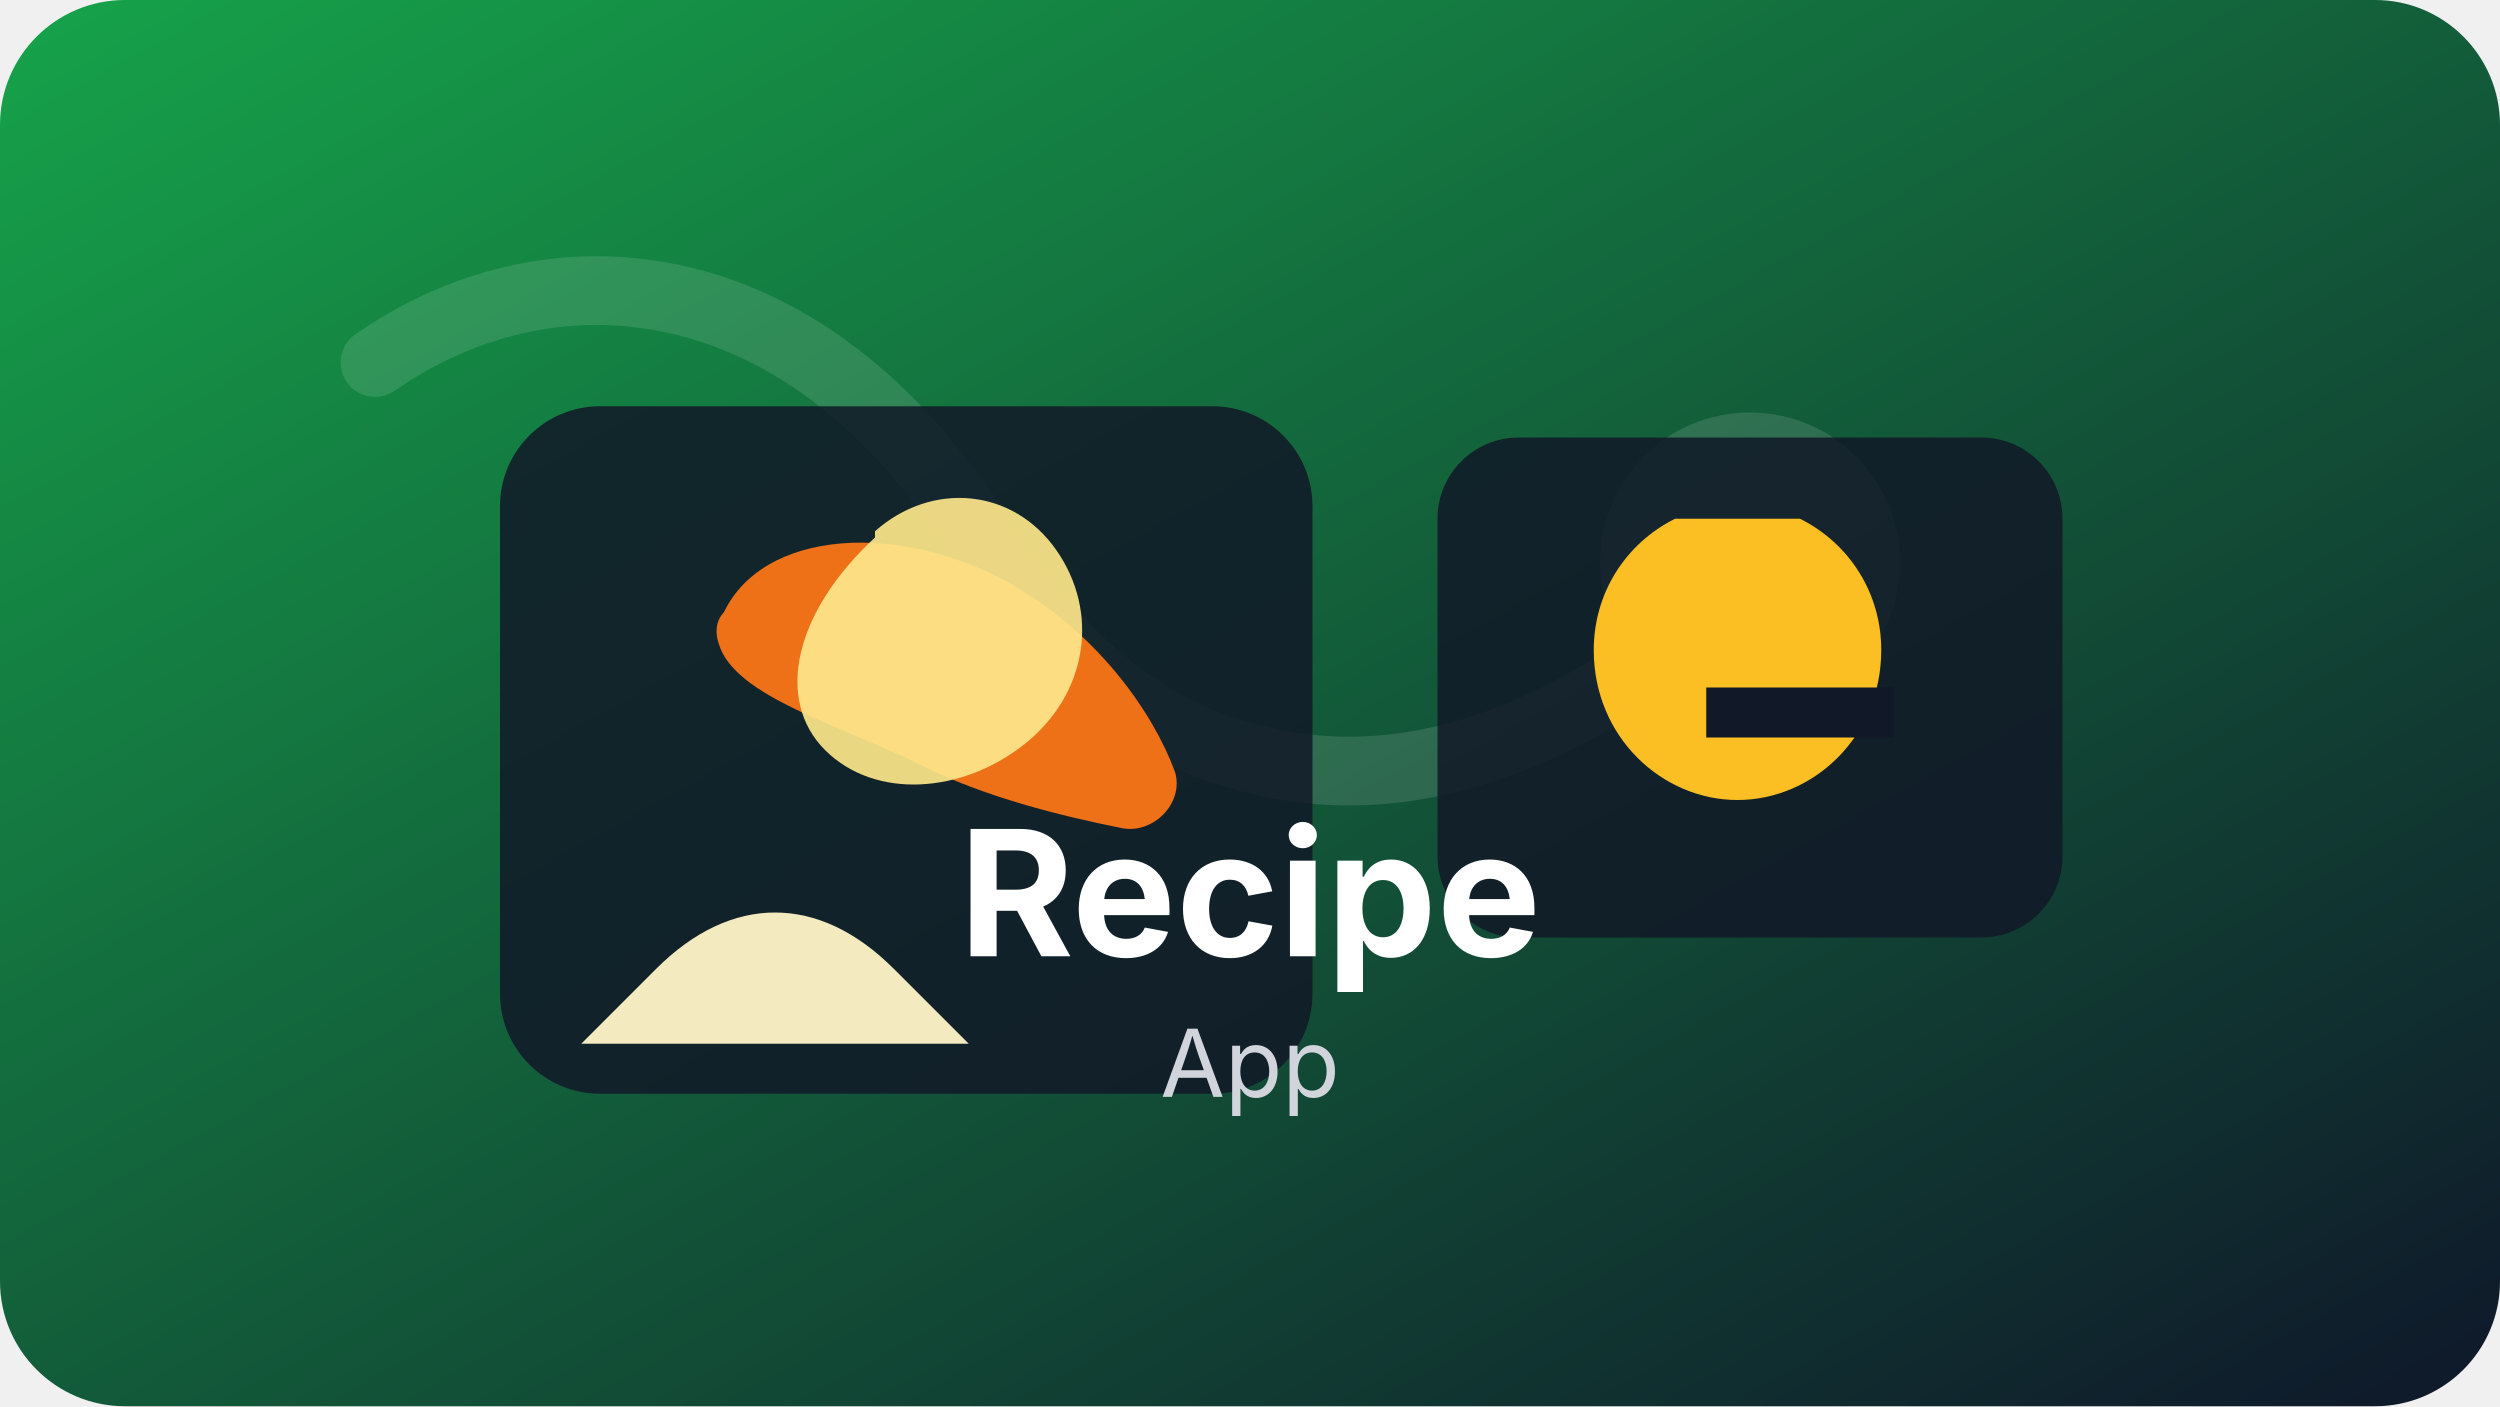
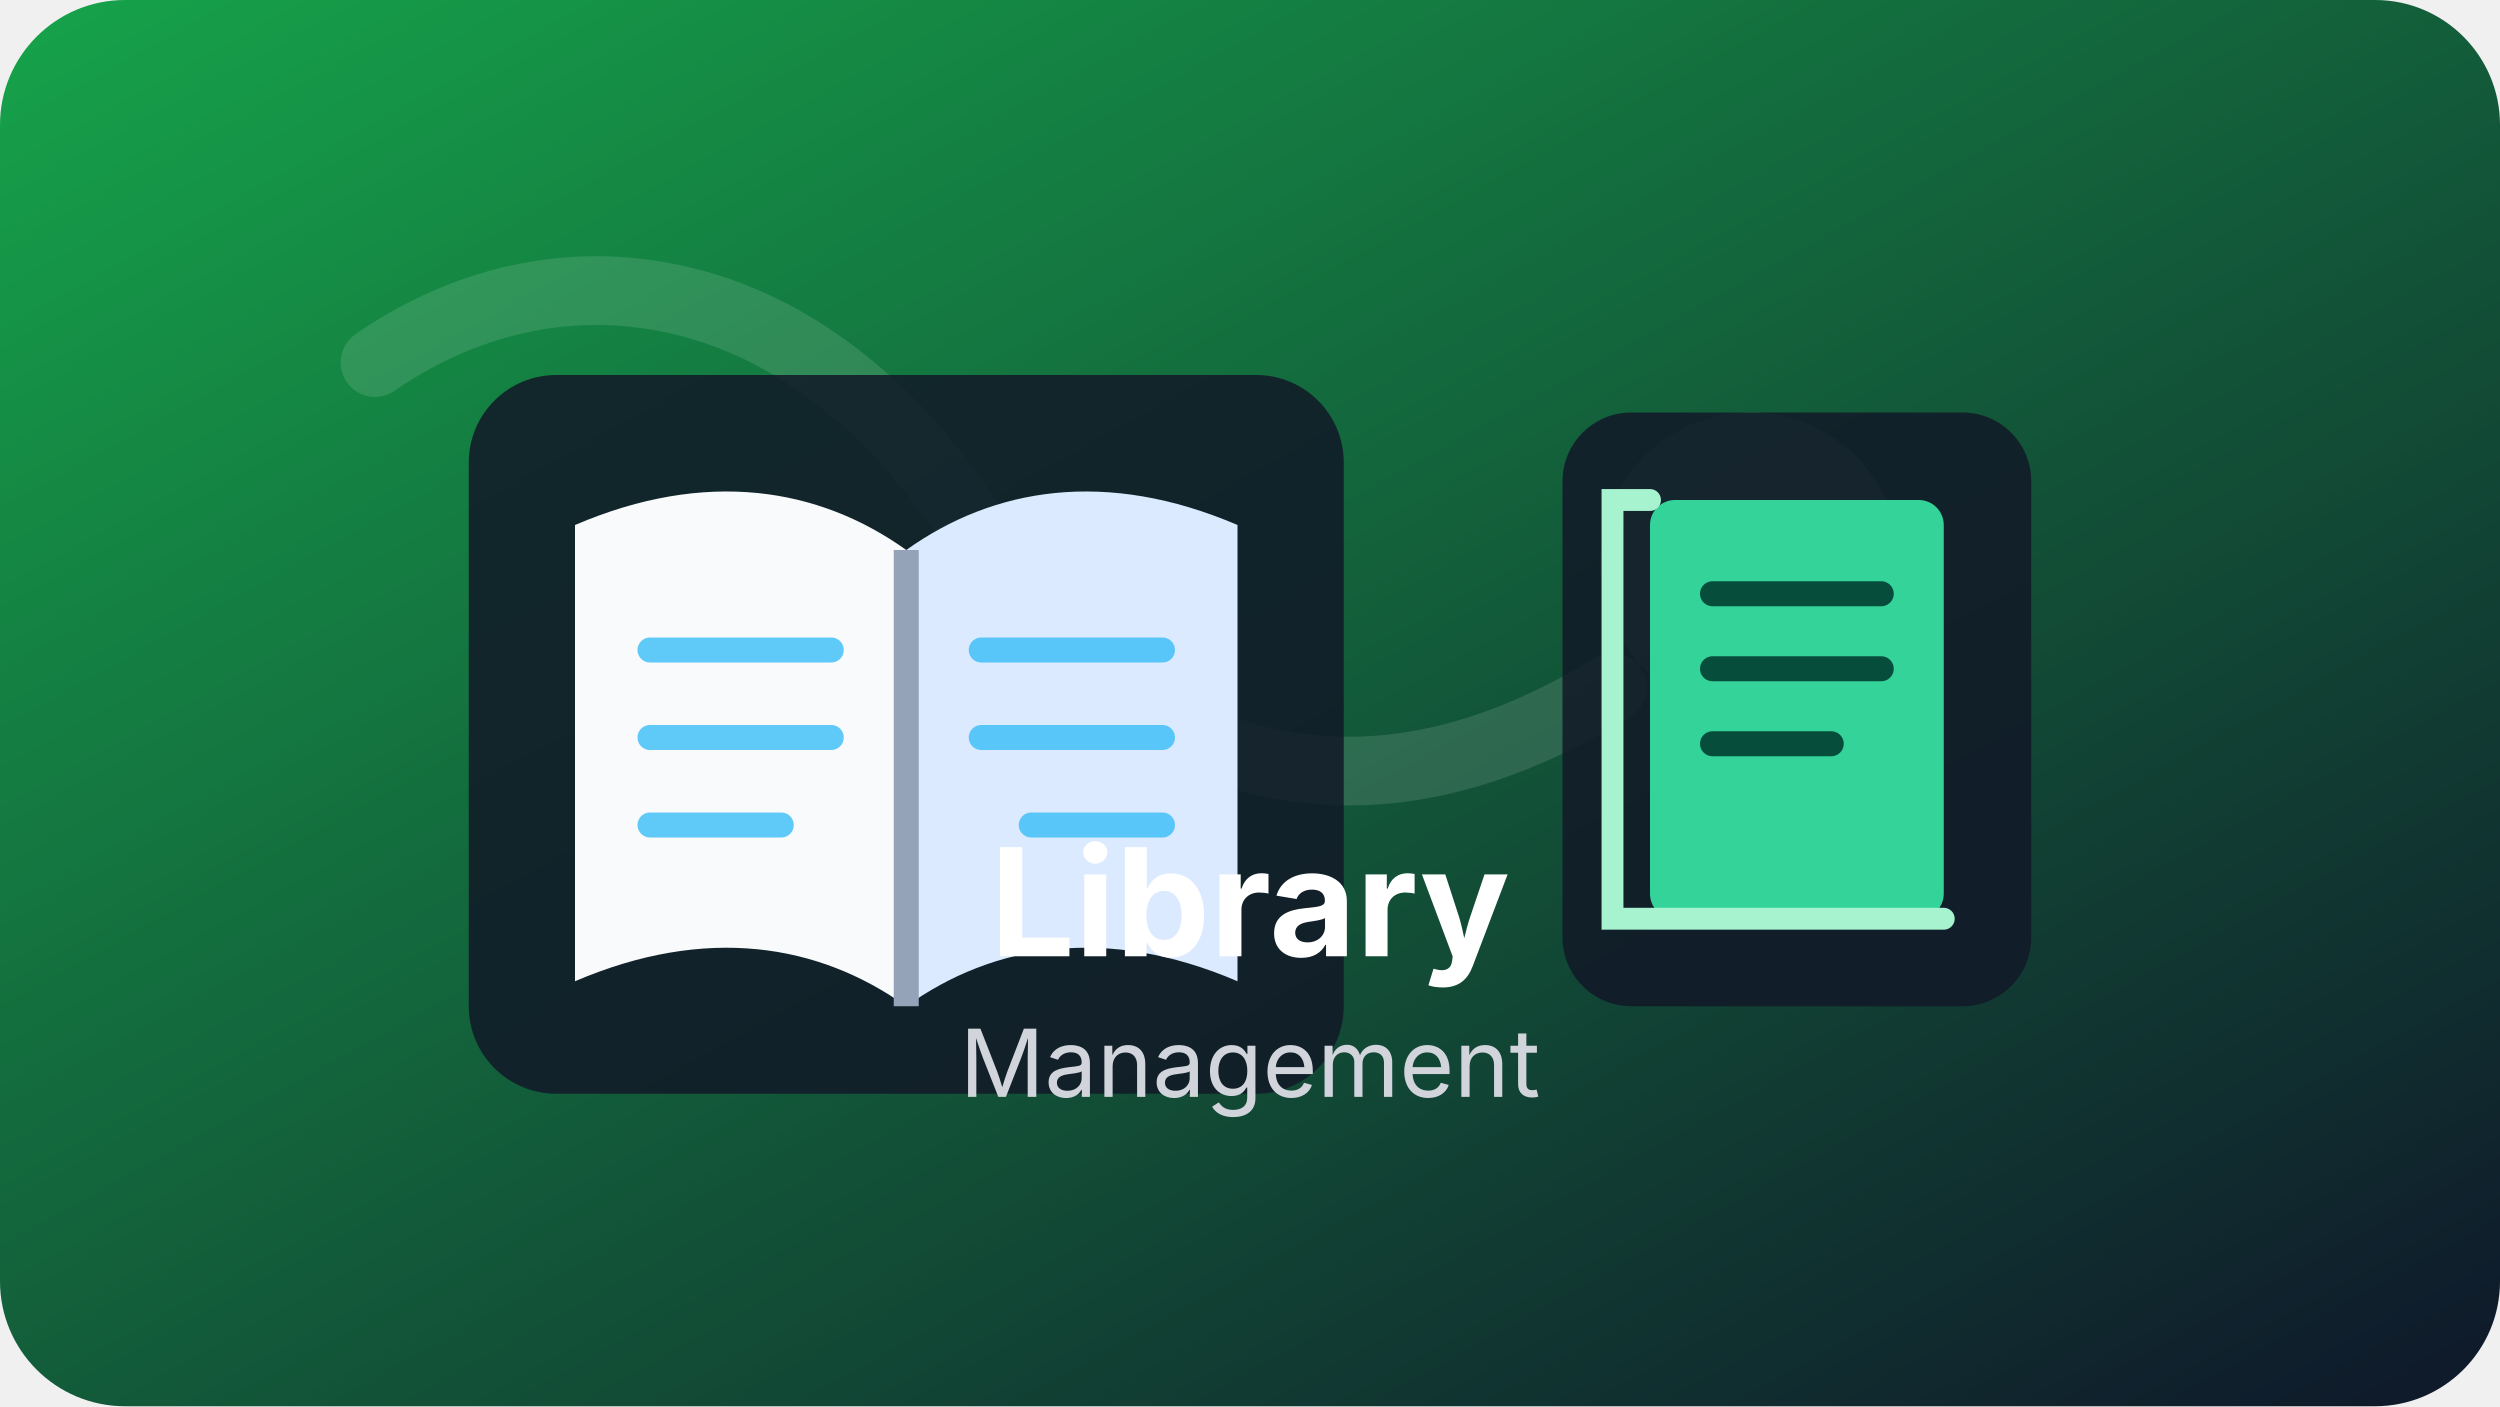
<svg xmlns="http://www.w3.org/2000/svg" viewBox="0 0 800 450">
  <defs>
    <linearGradient id="bg" x1="0" y1="0" x2="1" y2="1">
      <stop offset="0%" stop-color="#16a34a" />
      <stop offset="100%" stop-color="#0f172a" />
    </linearGradient>
  </defs>
  <rect width="800" height="450" rx="40" fill="url(#bg)" />
  <g fill="#ffffff" opacity="0.12">
    <path d="M120 116c26-18 56-26 86-22c46 6 82 38 106 76 22 34 48 62 86 72c42 12 82 0 118-22" stroke="#ffffff" stroke-width="22" stroke-linecap="round" fill="none" />
    <circle cx="560" cy="180" r="48" />
  </g>
-   <g transform="translate(160 130)">
-     <rect x="0" y="0" width="260" height="220" rx="32" fill="#111827" opacity="0.85" />
-     <path d="M70 70c10-30 55-34 92-14c29 16 47 42 54 61c3 10-7 20-17 18c-20-4-44-10-64-20c-26-13-60-22-65-39c-4-12 10-18 20-6Z" fill="#f97316" opacity="0.95" />
-     <path d="M120 40c18-16 44-14 58 6s10 46-10 62-48 18-64 2-10-44 16-68Z" fill="#fde68a" opacity="0.92" />
-     <path d="M50 180c24-24 52-24 76 0l24 24H26l24-24Z" fill="#fef3c7" opacity="0.95" />
+   <g transform="translate(150 120)">
+     <rect x="0" y="0" width="280" height="230" rx="28" fill="#111827" opacity="0.85" />
+     <path d="M34 48c42-18 78-12 106 8v146c-28-20-64-26-106-8V48Z" fill="#f8fafc" />
+     <path d="M246 48c-42-18-78-12-106 8v146c28-20 64-26 106-8V48Z" fill="#dbeafe" />
+     <path d="M140 56v146" stroke="#94a3b8" stroke-width="8" />
+     <path d="M58 88h58M58 116h58M58 144h42M222 88h-58M222 116h-58M222 144h-42" stroke="#38bdf8" stroke-width="8" stroke-linecap="round" opacity="0.8" />
  </g>
-   <g transform="translate(460 140)">
-     <rect x="0" y="0" width="200" height="160" rx="26" fill="#111827" opacity="0.85" />
-     <path d="M116 26c16 8 26 24 26 42c0 28-22 48-46 48s-46-20-46-48c0-18 10-34 26-42" fill="#fbbf24" />
-     <path d="M86 80h60v16H86z" fill="#111827" />
+   <g transform="translate(500 132)">
+     <rect x="0" y="0" width="150" height="190" rx="22" fill="#111827" opacity="0.85" />
+     <rect x="28" y="28" width="94" height="134" rx="8" fill="#34d399" />
+     <path d="M48 58h54M48 82h54M48 106h38" stroke="#064e3b" stroke-width="8" stroke-linecap="round" />
+     <path d="M28 28h-12v134h106" fill="none" stroke="#a7f3d0" stroke-width="7" stroke-linecap="round" />
  </g>
-   <text x="50%" y="68%" text-anchor="middle" font-family="Inter, sans-serif" font-size="56" fill="white" font-weight="700">Recipe</text>
-   <text x="50%" y="78%" text-anchor="middle" font-family="Inter, sans-serif" font-size="30" fill="#d1d5db">App</text>
+   <text x="50%" y="68%" text-anchor="middle" font-family="Inter, sans-serif" font-size="48" fill="white" font-weight="700">Library</text>
+   <text x="50%" y="78%" text-anchor="middle" font-family="Inter, sans-serif" font-size="30" fill="#d1d5db">Management</text>
</svg>
